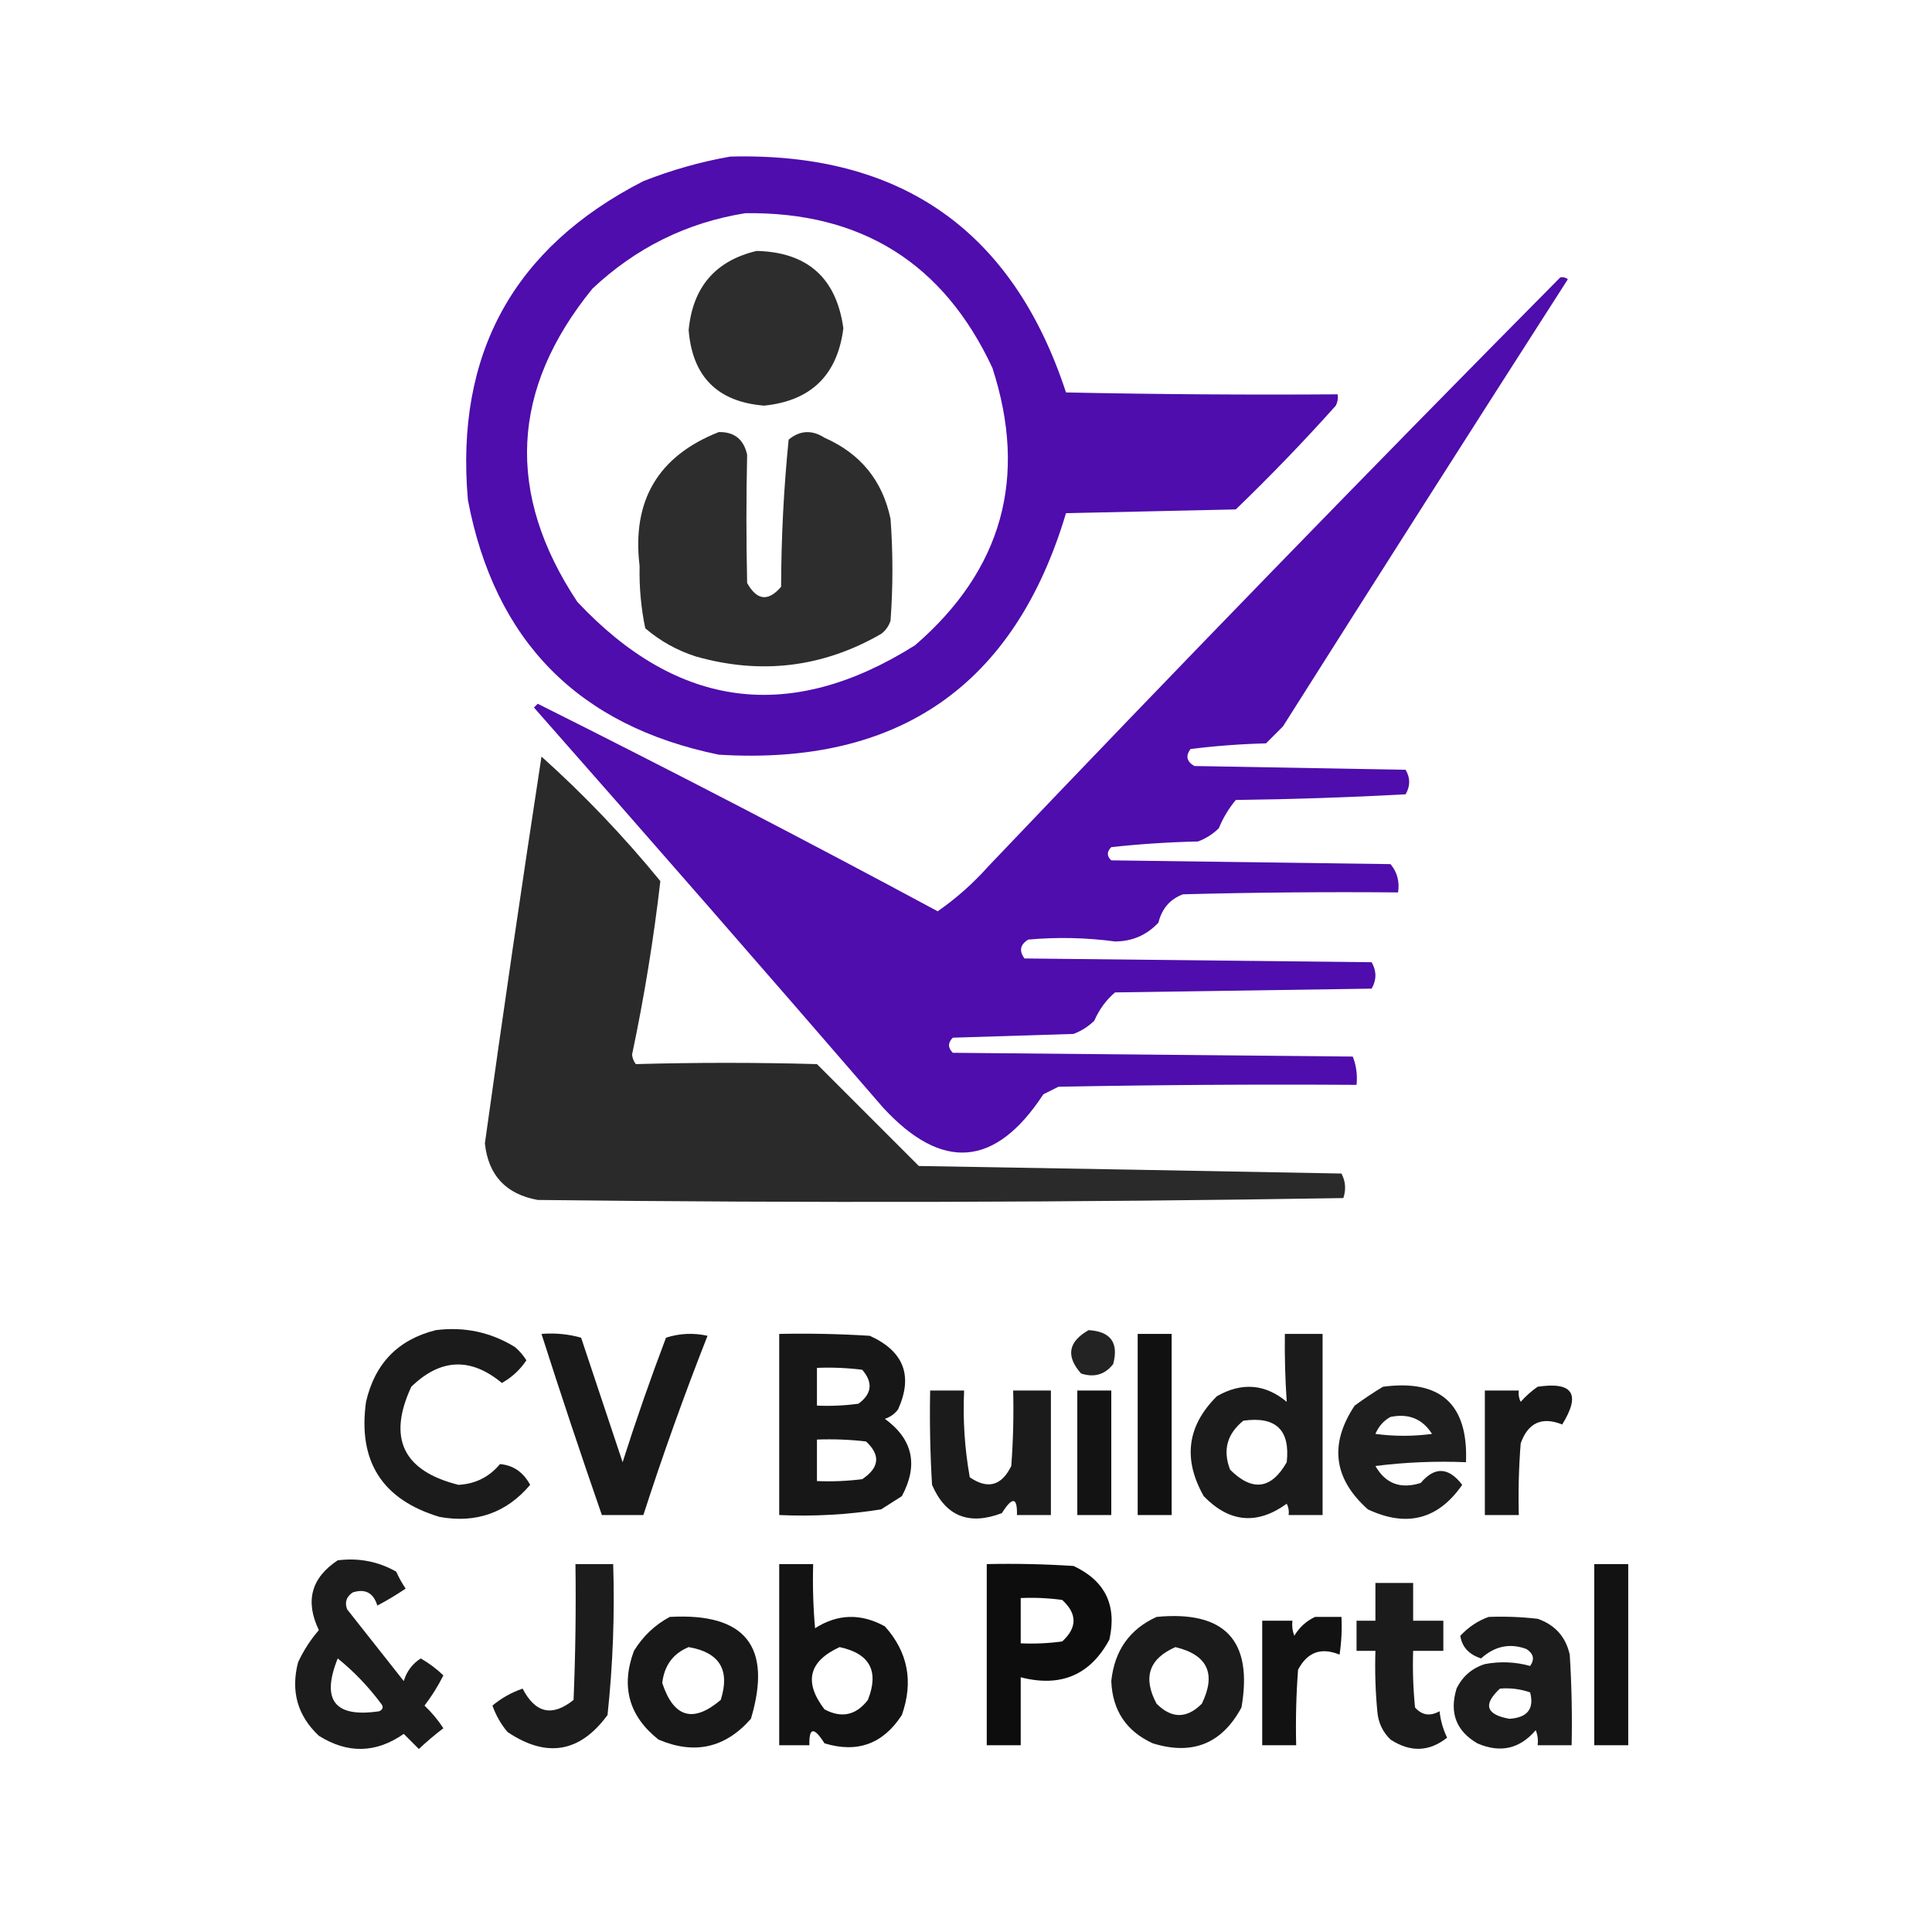
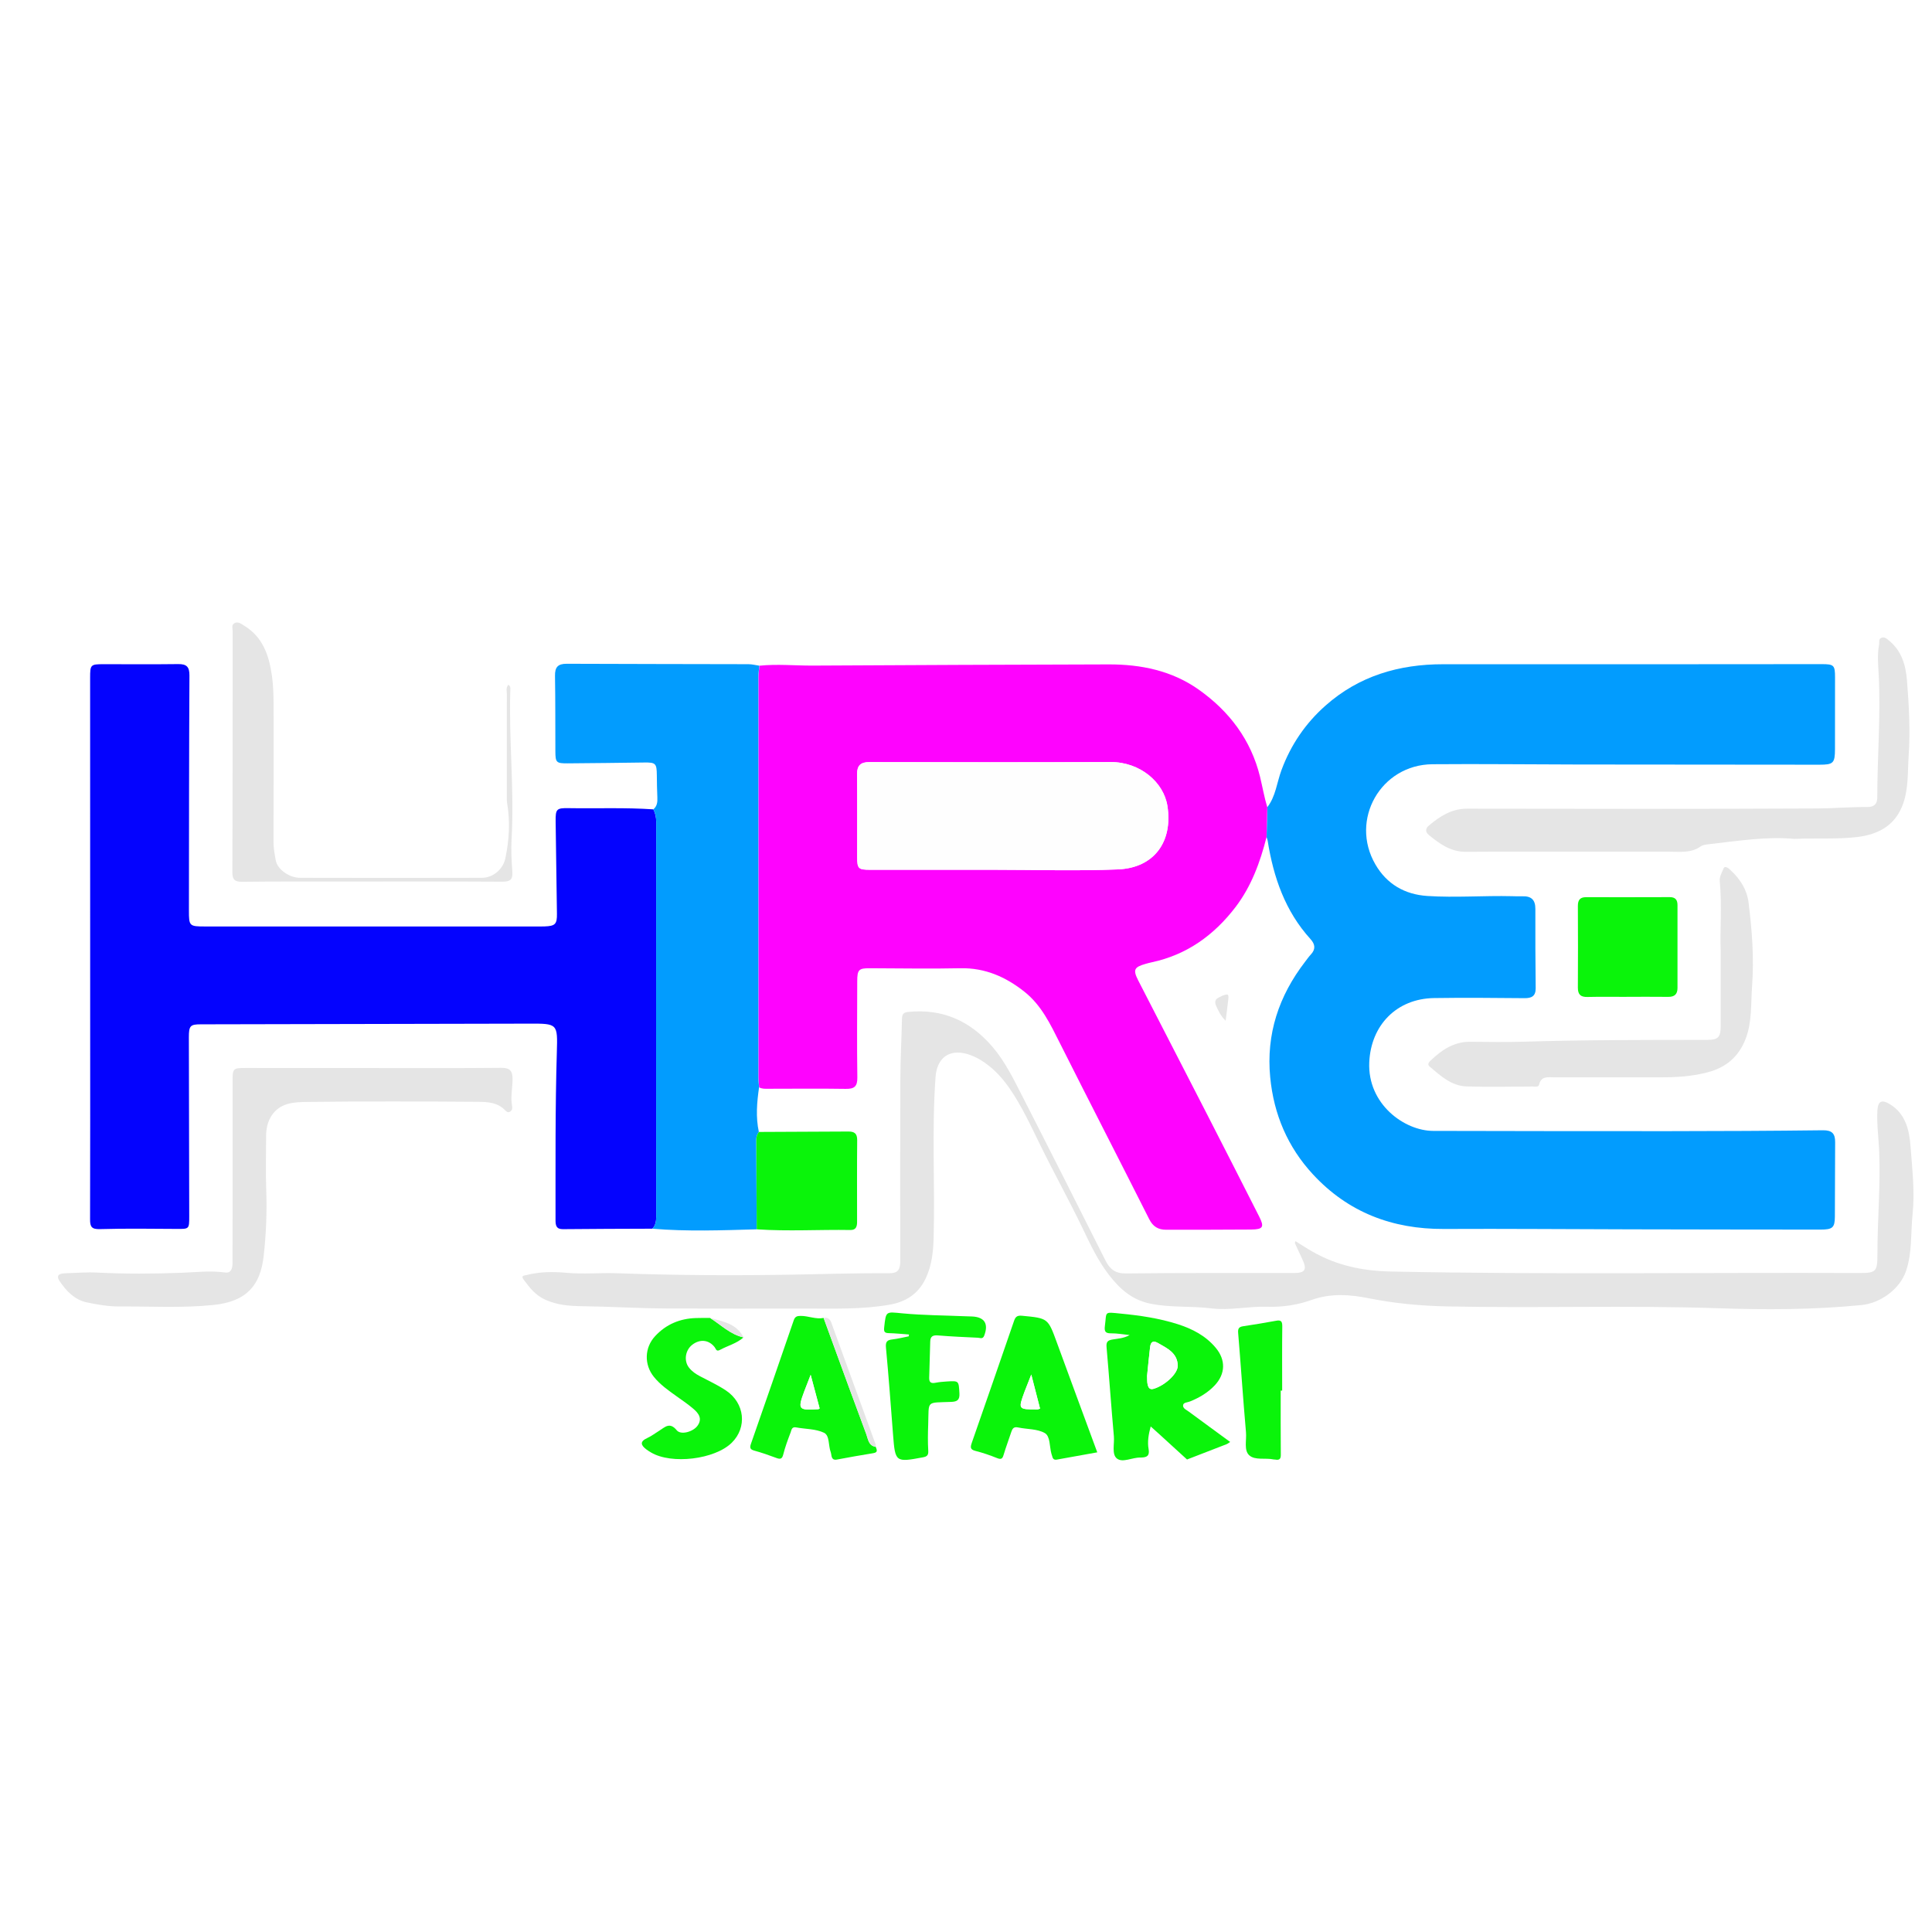
- <svg xmlns="http://www.w3.org/2000/svg" version="1.1" width="512px" height="512px" style="shape-rendering:geometricPrecision; text-rendering:geometricPrecision; image-rendering:optimizeQuality; fill-rule:evenodd; clip-rule:evenodd">
-   <g>
-     <path style="opacity:0.947" fill="#4500a8" d="M 193.5,41.5 C 238.777,40.298 268.443,61.131 282.5,104C 306.498,104.5 330.498,104.667 354.5,104.5C 354.649,105.552 354.483,106.552 354,107.5C 345.475,117.023 336.642,126.19 327.5,135C 312.5,135.333 297.5,135.667 282.5,136C 268.882,181.591 238.215,202.924 190.5,200C 153.262,192.363 131.095,169.863 124,132.5C 120.606,93.778 136.106,65.611 170.5,48C 178.071,45.028 185.738,42.861 193.5,41.5 Z M 197.5,56.5 C 228.234,56.087 250.068,69.754 263,97.5C 272.427,126.551 265.594,151.051 242.5,171C 209.519,191.765 179.686,187.931 153,159.5C 133.978,130.817 135.311,103.15 157,76.5C 168.521,65.656 182.021,58.989 197.5,56.5 Z" />
-   </g>
-   <g>
-     <path style="opacity:0.952" fill="#222322" d="M 200.5,66.5 C 213.984,66.818 221.651,73.651 223.5,87C 221.931,99.403 214.931,106.236 202.5,107.5C 190.167,106.5 183.5,99.833 182.5,87.5C 183.566,76.111 189.566,69.111 200.5,66.5 Z" />
-   </g>
-   <g>
-     <path style="opacity:0.948" fill="#4500a8" d="M 413.5,73.5 C 414.239,73.369 414.906,73.536 415.5,74C 390.208,113.415 365.042,152.915 340,192.5C 338.5,194 337,195.5 335.5,197C 328.809,197.169 322.142,197.669 315.5,198.5C 314.141,200.306 314.475,201.806 316.5,203C 335.167,203.333 353.833,203.667 372.5,204C 373.769,206.139 373.769,208.305 372.5,210.5C 357.545,211.318 342.545,211.818 327.5,212C 325.623,214.251 324.123,216.751 323,219.5C 321.421,221.041 319.587,222.208 317.5,223C 309.812,223.169 302.145,223.669 294.5,224.5C 293.289,225.72 293.289,226.887 294.5,228C 319.167,228.333 343.833,228.667 368.5,229C 370.278,231.135 370.945,233.635 370.5,236.5C 351.497,236.333 332.497,236.5 313.5,237C 310.087,238.269 307.921,240.769 307,244.5C 303.911,247.81 300.078,249.476 295.5,249.5C 287.851,248.475 280.185,248.308 272.5,249C 270.342,250.312 270.009,251.978 271.5,254C 302.167,254.333 332.833,254.667 363.5,255C 364.833,257.333 364.833,259.667 363.5,262C 340.833,262.333 318.167,262.667 295.5,263C 293.137,265.011 291.304,267.511 290,270.5C 288.421,272.041 286.587,273.208 284.5,274C 273.833,274.333 263.167,274.667 252.5,275C 251.167,276.333 251.167,277.667 252.5,279C 287.833,279.333 323.167,279.667 358.5,280C 359.435,282.381 359.768,284.881 359.5,287.5C 333.165,287.333 306.831,287.5 280.5,288C 279.167,288.667 277.833,289.333 276.5,290C 263.828,309.355 249.661,310.522 234,293.5C 203.353,258.019 172.52,222.685 141.5,187.5C 141.833,187.167 142.167,186.833 142.5,186.5C 178.116,204.308 213.45,222.641 248.5,241.5C 253.446,238.057 257.946,234.057 262,229.5C 312.031,176.97 362.531,124.97 413.5,73.5 Z" />
-   </g>
-   <g>
-     <path style="opacity:0.952" fill="#222322" d="M 190.5,114.5 C 194.601,114.43 197.101,116.43 198,120.5C 197.747,131.825 197.747,143.159 198,154.5C 200.592,159.15 203.592,159.483 207,155.5C 207.037,142.405 207.704,129.405 209,116.5C 212.006,114.034 215.173,113.867 218.5,116C 228.045,120.205 233.878,127.372 236,137.5C 236.667,146.5 236.667,155.5 236,164.5C 235.535,165.931 234.701,167.097 233.5,168C 218.092,176.869 201.759,178.869 184.5,174C 179.468,172.402 174.968,169.902 171,166.5C 169.88,161.107 169.38,155.607 169.5,150C 167.406,132.675 174.406,120.842 190.5,114.5 Z" />
-   </g>
-   <g>
-     <path style="opacity:0.966" fill="#222322" d="M 143.5,200.5 C 154.786,210.622 165.286,221.622 175,233.5C 173.222,248.899 170.722,264.232 167.5,279.5C 167.608,280.442 167.941,281.275 168.5,282C 184.488,281.556 200.488,281.556 216.5,282C 225.5,291 234.5,300 243.5,309C 280.834,309.621 318.167,310.287 355.5,311C 356.591,313.064 356.758,315.231 356,317.5C 284.904,318.665 213.737,318.831 142.5,318C 134.068,316.462 129.401,311.462 128.5,303C 133.273,268.753 138.273,234.586 143.5,200.5 Z" />
-   </g>
-   <g>
-     <path style="opacity:0.893" fill="#000000" d="M 115.5,352.5 C 123.087,351.542 130.087,353.042 136.5,357C 137.687,358.019 138.687,359.186 139.5,360.5C 137.798,363.037 135.631,365.037 133,366.5C 124.742,359.65 116.742,359.984 109,367.5C 102.658,381.151 106.825,389.817 121.5,393.5C 125.989,393.256 129.655,391.422 132.5,388C 136.003,388.293 138.669,390.126 140.5,393.5C 134.202,400.914 126.202,403.748 116.5,402C 101.301,397.443 94.801,387.277 97,371.5C 99.348,361.32 105.515,354.987 115.5,352.5 Z" />
-   </g>
-   <g>
-     <path style="opacity:0.861" fill="#000000" d="M 288.5,352.5 C 294.356,352.854 296.523,355.854 295,361.5C 292.833,364.287 289.999,365.12 286.5,364C 282.416,359.402 283.083,355.569 288.5,352.5 Z" />
-   </g>
-   <g>
-     <path style="opacity:0.902" fill="#000000" d="M 143.5,353.5 C 147.106,353.211 150.606,353.544 154,354.5C 157.67,365.511 161.337,376.511 165,387.5C 168.534,376.398 172.367,365.398 176.5,354.5C 180.122,353.341 183.789,353.175 187.5,354C 181.335,369.662 175.668,385.495 170.5,401.5C 166.833,401.5 163.167,401.5 159.5,401.5C 153.969,385.574 148.636,369.574 143.5,353.5 Z" />
-   </g>
-   <g>
-     <path style="opacity:0.908" fill="#000000" d="M 206.5,353.5 C 214.507,353.334 222.507,353.5 230.5,354C 239.527,358.09 242.027,364.59 238,373.5C 237.097,374.701 235.931,375.535 234.5,376C 241.926,381.42 243.426,388.254 239,396.5C 237.167,397.667 235.333,398.833 233.5,400C 224.582,401.414 215.582,401.914 206.5,401.5C 206.5,385.5 206.5,369.5 206.5,353.5 Z M 216.5,362.5 C 220.514,362.334 224.514,362.501 228.5,363C 231.405,366.374 231.072,369.374 227.5,372C 223.848,372.499 220.182,372.665 216.5,372.5C 216.5,369.167 216.5,365.833 216.5,362.5 Z M 216.5,381.5 C 220.846,381.334 225.179,381.501 229.5,382C 233.404,385.598 233.07,388.931 228.5,392C 224.514,392.499 220.514,392.666 216.5,392.5C 216.5,388.833 216.5,385.167 216.5,381.5 Z" />
-   </g>
-   <g>
-     <path style="opacity:0.93" fill="#000000" d="M 301.5,353.5 C 304.5,353.5 307.5,353.5 310.5,353.5C 310.5,369.5 310.5,385.5 310.5,401.5C 307.5,401.5 304.5,401.5 301.5,401.5C 301.5,385.5 301.5,369.5 301.5,353.5 Z" />
-   </g>
-   <g>
-     <path style="opacity:0.891" fill="#000000" d="M 340.5,353.5 C 343.833,353.5 347.167,353.5 350.5,353.5C 350.5,369.5 350.5,385.5 350.5,401.5C 347.5,401.5 344.5,401.5 341.5,401.5C 341.649,400.448 341.483,399.448 341,398.5C 333.144,404.186 325.81,403.519 319,396.5C 313.43,386.674 314.597,377.84 322.5,370C 329.114,366.246 335.28,366.746 341,371.5C 340.591,365.586 340.425,359.586 340.5,353.5 Z M 329.5,376.5 C 338.112,375.28 341.945,378.946 341,387.5C 336.909,394.681 331.909,395.348 326,389.5C 323.991,384.355 325.157,380.021 329.5,376.5 Z" />
-   </g>
-   <g>
-     <path style="opacity:0.882" fill="#000000" d="M 366.5,367.5 C 381.788,365.471 389.122,372.138 388.5,387.5C 380.472,387.169 372.472,387.502 364.5,388.5C 367.167,393.19 371.167,394.69 376.5,393C 380.22,388.603 383.886,388.77 387.5,393.5C 381.132,402.671 372.799,404.838 362.5,400C 353.387,391.872 352.22,382.705 359,372.5C 361.479,370.686 363.979,369.019 366.5,367.5 Z M 368.5,375.5 C 373.315,374.52 376.982,376.02 379.5,380C 374.5,380.667 369.5,380.667 364.5,380C 365.357,377.981 366.691,376.481 368.5,375.5 Z" />
-   </g>
-   <g>
-     <path style="opacity:0.905" fill="#000000" d="M 407.5,367.5 C 416.825,366.111 418.992,369.444 414,377.5C 408.618,375.357 404.952,377.024 403,382.5C 402.5,388.825 402.334,395.158 402.5,401.5C 399.5,401.5 396.5,401.5 393.5,401.5C 393.5,390.5 393.5,379.5 393.5,368.5C 396.5,368.5 399.5,368.5 402.5,368.5C 402.351,369.552 402.517,370.552 403,371.5C 404.397,369.93 405.897,368.596 407.5,367.5 Z" />
-   </g>
-   <g>
-     <path style="opacity:0.892" fill="#000000" d="M 246.5,368.5 C 249.5,368.5 252.5,368.5 255.5,368.5C 255.144,376.238 255.644,383.905 257,391.5C 261.767,394.758 265.434,393.758 268,388.5C 268.5,381.842 268.666,375.175 268.5,368.5C 271.833,368.5 275.167,368.5 278.5,368.5C 278.5,379.5 278.5,390.5 278.5,401.5C 275.5,401.5 272.5,401.5 269.5,401.5C 269.633,396.728 268.3,396.562 265.5,401C 256.761,404.319 250.594,401.819 247,393.5C 246.5,385.173 246.334,376.84 246.5,368.5 Z" />
-   </g>
-   <g>
-     <path style="opacity:0.923" fill="#000000" d="M 285.5,368.5 C 288.5,368.5 291.5,368.5 294.5,368.5C 294.5,379.5 294.5,390.5 294.5,401.5C 291.5,401.5 288.5,401.5 285.5,401.5C 285.5,390.5 285.5,379.5 285.5,368.5 Z" />
-   </g>
-   <g>
-     <path style="opacity:0.89" fill="#000000" d="M 89.5,413.5 C 95.061,412.802 100.227,413.802 105,416.5C 105.707,418.081 106.54,419.581 107.5,421C 105.083,422.626 102.583,424.126 100,425.5C 98.971,422.125 96.804,420.958 93.5,422C 91.789,423.133 91.289,424.633 92,426.5C 97,432.833 102,439.167 107,445.5C 107.782,442.924 109.282,440.924 111.5,439.5C 113.71,440.766 115.71,442.266 117.5,444C 116.09,446.818 114.423,449.485 112.5,452C 114.405,453.815 116.072,455.815 117.5,458C 115.241,459.715 113.074,461.548 111,463.5C 109.667,462.167 108.333,460.833 107,459.5C 99.636,464.632 92.136,464.799 84.5,460C 78.833,454.681 76.999,448.181 79,440.5C 80.455,437.387 82.288,434.554 84.5,432C 80.806,424.311 82.473,418.145 89.5,413.5 Z M 89.5,439.5 C 93.782,442.951 97.615,446.951 101,451.5C 101.688,452.332 101.521,452.998 100.5,453.5C 88.713,455.266 85.046,450.6 89.5,439.5 Z" />
-   </g>
-   <g>
-     <path style="opacity:0.89" fill="#000000" d="M 152.5,414.5 C 155.833,414.5 159.167,414.5 162.5,414.5C 162.925,427.894 162.425,441.227 161,454.5C 153.695,464.468 144.862,465.968 134.5,459C 132.751,456.914 131.417,454.581 130.5,452C 132.832,450.043 135.499,448.543 138.5,447.5C 141.868,454.031 146.368,455.031 152,450.5C 152.5,438.505 152.667,426.505 152.5,414.5 Z" />
-   </g>
-   <g>
-     <path style="opacity:0.923" fill="#000000" d="M 206.5,414.5 C 209.5,414.5 212.5,414.5 215.5,414.5C 215.334,420.176 215.501,425.843 216,431.5C 221.982,427.672 228.149,427.505 234.5,431C 240.622,437.826 242.122,445.66 239,454.5C 234.045,462.152 227.212,464.652 218.5,462C 215.7,457.562 214.367,457.728 214.5,462.5C 211.833,462.5 209.167,462.5 206.5,462.5C 206.5,446.5 206.5,430.5 206.5,414.5 Z M 222.5,436.5 C 230.52,438.206 233.02,442.872 230,450.5C 226.861,454.577 223.028,455.41 218.5,453C 212.966,445.776 214.3,440.276 222.5,436.5 Z" />
-   </g>
-   <g>
-     <path style="opacity:0.947" fill="#000000" d="M 261.5,414.5 C 269.174,414.334 276.841,414.5 284.5,415C 292.871,418.909 296.037,425.409 294,434.5C 288.952,443.896 281.118,447.23 270.5,444.5C 270.5,450.5 270.5,456.5 270.5,462.5C 267.5,462.5 264.5,462.5 261.5,462.5C 261.5,446.5 261.5,430.5 261.5,414.5 Z M 270.5,423.5 C 274.182,423.335 277.848,423.501 281.5,424C 285.5,427.667 285.5,431.333 281.5,435C 277.848,435.499 274.182,435.665 270.5,435.5C 270.5,431.5 270.5,427.5 270.5,423.5 Z" />
-   </g>
-   <g>
-     <path style="opacity:0.929" fill="#000000" d="M 422.5,414.5 C 425.5,414.5 428.5,414.5 431.5,414.5C 431.5,430.5 431.5,446.5 431.5,462.5C 428.5,462.5 425.5,462.5 422.5,462.5C 422.5,446.5 422.5,430.5 422.5,414.5 Z" />
-   </g>
-   <g>
-     <path style="opacity:0.894" fill="#000000" d="M 364.5,419.5 C 367.833,419.5 371.167,419.5 374.5,419.5C 374.5,422.833 374.5,426.167 374.5,429.5C 377.167,429.5 379.833,429.5 382.5,429.5C 382.5,432.167 382.5,434.833 382.5,437.5C 379.833,437.5 377.167,437.5 374.5,437.5C 374.334,442.511 374.501,447.511 375,452.5C 376.808,454.558 378.975,454.892 381.5,453.5C 381.756,455.937 382.423,458.271 383.5,460.5C 378.754,464.265 373.754,464.432 368.5,461C 366.396,458.958 365.229,456.458 365,453.5C 364.501,448.177 364.334,442.844 364.5,437.5C 362.833,437.5 361.167,437.5 359.5,437.5C 359.5,434.833 359.5,432.167 359.5,429.5C 361.167,429.5 362.833,429.5 364.5,429.5C 364.5,426.167 364.5,422.833 364.5,419.5 Z" />
-   </g>
-   <g>
-     <path style="opacity:0.904" fill="#000000" d="M 177.5,428.5 C 197.55,427.375 204.716,436.375 199,455.5C 192.201,463.241 184.035,465.074 174.5,461C 166.656,454.779 164.489,446.946 168,437.5C 170.406,433.592 173.572,430.592 177.5,428.5 Z M 182.5,436.5 C 190.701,437.901 193.534,442.568 191,450.5C 183.691,456.701 178.525,455.201 175.5,446C 176.048,441.362 178.382,438.195 182.5,436.5 Z" />
-   </g>
-   <g>
-     <path style="opacity:0.893" fill="#000000" d="M 306.5,428.5 C 324.596,426.759 332.096,434.759 329,452.5C 323.838,462.09 316.004,465.256 305.5,462C 298.475,458.793 294.808,453.293 294.5,445.5C 295.351,437.42 299.351,431.753 306.5,428.5 Z M 311.5,436.5 C 320.029,438.56 322.362,443.56 318.5,451.5C 314.5,455.5 310.5,455.5 306.5,451.5C 302.807,444.579 304.474,439.579 311.5,436.5 Z" />
-   </g>
-   <g>
-     <path style="opacity:0.929" fill="#000000" d="M 348.5,428.5 C 350.833,428.5 353.167,428.5 355.5,428.5C 355.665,431.85 355.498,435.183 355,438.5C 350.123,436.481 346.457,437.814 344,442.5C 343.5,449.158 343.334,455.825 343.5,462.5C 340.5,462.5 337.5,462.5 334.5,462.5C 334.5,451.5 334.5,440.5 334.5,429.5C 337.167,429.5 339.833,429.5 342.5,429.5C 342.343,430.873 342.51,432.207 343,433.5C 344.352,431.251 346.185,429.584 348.5,428.5 Z" />
-   </g>
-   <g>
-     <path style="opacity:0.888" fill="#000000" d="M 394.5,428.5 C 398.846,428.334 403.179,428.501 407.5,429C 412.099,430.598 414.932,433.765 416,438.5C 416.5,446.493 416.666,454.493 416.5,462.5C 413.5,462.5 410.5,462.5 407.5,462.5C 407.657,461.127 407.49,459.793 407,458.5C 402.741,463.486 397.574,464.653 391.5,462C 385.891,458.723 384.058,453.89 386,447.5C 387.563,444.272 390.063,442.105 393.5,441C 397.558,440.233 401.558,440.4 405.5,441.5C 406.754,439.741 406.421,438.241 404.5,437C 400.124,435.389 396.124,436.223 392.5,439.5C 389.265,438.448 387.431,436.448 387,433.5C 389.17,431.177 391.67,429.51 394.5,428.5 Z M 397.5,447.5 C 400.249,447.274 402.916,447.607 405.5,448.5C 406.624,452.863 404.79,455.197 400,455.5C 393.795,454.387 392.961,451.72 397.5,447.5 Z" />
-   </g>
+ <svg xmlns="http://www.w3.org/2000/svg" version="1.1" id="Layer_1" x="0px" y="0px" viewBox="0 0 370 370" style="enable-background:new 0 0 370 370;" xml:space="preserve">
+   <style type="text/css">
+ 	.st0{fill:#029CFE;}
+ 	.st1{fill:#FE03FE;}
+ 	.st2{fill:#0403FE;}
+ 	.st3{fill:#E5E5E5;}
+ 	.st4{fill:#0AF40A;}
+ 	.st5{fill:#FEFEFE;}
+ </style>
+   <path class="st0" d="M242.7,154.6c1.62-2.09,1.83-4.73,2.71-7.1c1.8-4.87,4.63-9,8.45-12.38c6.39-5.66,14.05-7.92,22.53-7.91  c24.16,0.03,48.33-0.01,72.49-0.02c2.34,0,2.55,0.2,2.55,2.53c0,4.58,0,9.17-0.01,13.75c-0.01,2.68-0.31,2.98-2.98,2.98  c-15.48-0.01-30.95-0.02-46.43-0.04c-9.22-0.01-18.45-0.13-27.67-0.05c-9.91,0.08-15.91,10.64-10.93,19.2  c2.18,3.75,5.59,5.74,9.94,6.03c5.41,0.35,10.83-0.09,16.24,0.04c0.65,0.02,1.31,0.04,1.96,0.02c1.69-0.06,2.5,0.66,2.49,2.42  c-0.02,5.06,0.01,10.12,0.06,15.18c0.01,1.51-0.75,1.92-2.13,1.91c-5.77-0.05-11.55-0.11-17.32-0.02  c-7.22,0.11-12.1,5.23-12.42,12.28c-0.36,8.05,6.75,13.15,12.24,13.16c15,0.03,30,0.06,45,0.05c9.88-0.01,19.76-0.05,29.64-0.17  c1.73-0.02,2.35,0.63,2.34,2.27c-0.04,4.76-0.01,9.52-0.05,14.28c-0.02,2.1-0.43,2.47-2.76,2.47c-12.08,0-24.16-0.03-36.24-0.05  c-11.96-0.02-23.92-0.13-35.88-0.07c-9.86,0.05-18.34-3.18-25.06-10.44c-4.84-5.22-7.52-11.5-8.2-18.6  c-0.8-8.28,1.65-15.59,6.67-22.12c0.36-0.47,0.7-0.96,1.11-1.4c0.95-1.02,0.84-1.95-0.07-2.96c-4.86-5.35-7.09-11.85-8.2-18.84  c-0.04-0.23-0.13-0.45-0.2-0.67C242.6,158.43,242.65,156.52,242.7,154.6z" />
+   <path class="st1" d="M242.7,154.6c-0.05,1.91-0.1,3.83-0.15,5.74c-1.22,4.8-2.91,9.42-5.95,13.4c-4.11,5.36-9.31,9.12-16.03,10.55  c-0.41,0.09-0.81,0.19-1.21,0.31c-2.17,0.62-2.41,1.14-1.38,3.16c4.31,8.4,8.65,16.8,12.96,25.2c3.42,6.66,6.81,13.33,10.2,20.01  c1.03,2.03,0.77,2.48-1.57,2.5c-5.41,0.05-10.83,0.03-16.24,0.04c-1.51,0-2.53-0.6-3.24-2.02c-5.67-11.25-11.44-22.45-17.1-33.7  c-1.82-3.62-3.54-7.28-6.81-9.87c-3.59-2.85-7.55-4.59-12.28-4.49c-5.77,0.13-11.54,0.01-17.31,0c-2.13-0.01-2.42,0.27-2.42,2.51  c-0.01,6.13-0.07,12.26,0.02,18.38c0.03,1.76-0.58,2.24-2.25,2.21c-4.94-0.08-9.87-0.02-14.81-0.02c-0.59,0-1.2,0.05-1.74-0.27  c-0.05-0.65-0.14-1.3-0.14-1.95c-0.01-25.56-0.01-51.12,0-76.68c0-0.71,0.13-1.41,0.2-2.12c3.38-0.35,6.77-0.01,10.15-0.02  c18.91-0.1,37.83-0.19,56.74-0.23c6.18-0.01,12.09,1.19,17.23,4.83c5.87,4.15,10.01,9.64,11.74,16.68  C241.78,150.69,242.12,152.68,242.7,154.6z M190.37,166.57c7.91,0,15.82,0.25,23.72-0.07c6.97-0.28,10.56-5.34,9.48-12.17  c-0.71-4.49-5.18-8.41-10.9-8.39c-15.4,0.06-30.79,0.03-46.19,0.01c-1.66,0-2.36,0.66-2.34,2.34c0.05,5.29,0.01,10.58,0.02,15.87  c0.01,2.21,0.23,2.41,2.49,2.41C174.55,166.58,182.46,166.57,190.37,166.57z" />
+   <path class="st2" d="M124.93,235.31c-5.71,0.02-11.41,0.03-17.12,0.09c-1.28,0.01-1.42-0.71-1.42-1.73  c0.01-10.71-0.07-21.42,0.25-32.13c0.16-5.51,0.19-5.52-5.36-5.5c-20.94,0.04-41.89,0.08-62.83,0.13c-2.01,0-2.28,0.28-2.28,2.47  c0.02,11.42,0.05,22.85,0.07,34.27c0,2.5,0,2.46-2.46,2.44c-4.88-0.03-9.76-0.1-14.63,0.04c-1.6,0.05-1.91-0.45-1.9-1.87  c0.04-12.79,0.02-25.59,0.02-38.38c0-21.78,0-43.55-0.01-65.33c0-2.52,0.08-2.61,2.59-2.61c4.76,0,9.52,0.04,14.28-0.02  c1.62-0.02,2.16,0.54,2.15,2.19c-0.08,15-0.08,29.99-0.1,44.99c0,3,0.07,3.07,3.13,3.07c21.12,0,42.25,0,63.37,0  c0.54,0,1.07,0.01,1.61-0.01c2.03-0.07,2.4-0.43,2.37-2.44c-0.07-5.89-0.18-11.78-0.25-17.66c-0.03-2.39,0.17-2.59,2.5-2.55  c5.41,0.09,10.82-0.14,16.22,0.23c0.38,0.75,0.54,1.53,0.54,2.39c-0.02,25.21-0.02,50.42,0,75.63  C125.67,233.89,125.55,234.67,124.93,235.31z" />
+   <path class="st0" d="M124.93,235.31c0.62-0.65,0.74-1.42,0.74-2.3c-0.02-25.21-0.02-50.42,0-75.63c0-0.86-0.16-1.64-0.54-2.39  c0.72-0.6,0.8-1.39,0.76-2.26c-0.06-1.42-0.09-2.85-0.1-4.28c-0.02-2.26-0.23-2.45-2.43-2.42c-4.87,0.07-9.75,0.12-14.62,0.16  c-2.21,0.02-2.37-0.16-2.38-2.3c-0.02-4.82,0.01-9.63-0.07-14.45c-0.03-1.68,0.55-2.33,2.26-2.32c11.59,0.06,23.19,0.04,34.78,0.08  c0.7,0,1.4,0.19,2.1,0.29c-0.07,0.71-0.2,1.41-0.2,2.12c-0.01,25.56-0.01,51.12,0,76.68c0,0.65,0.09,1.3,0.14,1.95  c-0.41,2.84-0.66,5.69-0.04,8.54c-0.32,0.44-0.5,0.9-0.5,1.47c0.04,5.73,0.06,11.45,0.08,17.18  C138.26,235.62,131.59,235.87,124.93,235.31z" />
+   <path class="st3" d="M248.09,237.69c1.17,0.73,2.2,1.41,3.28,2.02c4.63,2.65,9.6,3.69,14.96,3.8c29.86,0.61,59.73,0.17,89.6,0.29  c3.39,0.01,3.62-0.23,3.62-3.65c0-6.59,0.61-13.18,0.33-19.78c-0.11-2.55-0.47-5.08-0.34-7.64c0.09-1.81,0.78-2.23,2.35-1.29  c3.07,1.84,3.77,5.02,4,8.12c0.32,4.31,0.84,8.66,0.39,12.98c-0.38,3.63-0.04,7.31-1.26,10.89c-1.18,3.48-4.94,6.15-8.5,6.5  c-9.19,0.91-18.4,0.92-27.59,0.61c-17.31-0.58-34.61,0.02-51.91-0.35c-4.94-0.11-9.89-0.56-14.79-1.54  c-3.63-0.73-7.3-1.03-11.03,0.3c-2.69,0.96-5.61,1.41-8.55,1.31c-3.56-0.12-7.12,0.75-10.66,0.31c-3.88-0.49-7.79-0.11-11.67-0.9  c-3.53-0.72-5.86-2.82-7.94-5.51c-2.08-2.69-3.54-5.77-4.98-8.78c-2.56-5.35-5.44-10.52-8.05-15.83c-1.89-3.83-3.65-7.74-6.12-11.27  c-1.52-2.17-3.31-4.02-5.58-5.37c-0.76-0.45-1.6-0.81-2.44-1.06c-3.47-0.99-5.78,0.79-6.04,4.4c-0.75,10.28-0.09,20.57-0.37,30.84  c-0.07,2.65-0.35,5.28-1.53,7.77c-1.41,2.96-3.81,4.46-6.88,5c-5.35,0.94-10.76,0.74-16.15,0.74c-8.81,0-17.62,0.03-26.43-0.01  c-5.46-0.02-10.92-0.37-16.38-0.44c-2.28-0.03-4.65-0.2-6.91-1.2c-1.95-0.86-3.07-2.31-4.22-3.87c-0.6-0.82,0.03-0.77,0.6-0.91  c2.47-0.62,4.92-0.65,7.48-0.42c3.25,0.3,6.54-0.02,9.81,0.09c11.35,0.41,22.71,0.46,34.06,0.26c6.06-0.11,12.11-0.3,18.17-0.27  c1.78,0.01,1.99-1.02,1.99-2.44c-0.02-11.67-0.03-23.33,0.02-35c0.02-3.77,0.23-7.54,0.31-11.31c0.02-0.89,0.32-1.2,1.24-1.29  c6.54-0.64,11.8,1.71,16.04,6.63c2.44,2.83,4.05,6.16,5.73,9.44c5.36,10.48,10.66,21,15.95,31.52c0.84,1.67,1.87,2.53,3.96,2.5  c10.68-0.13,21.37-0.07,32.05-0.08c2.25,0,2.65-0.62,1.7-2.65c-0.48-1.02-0.95-2.03-1.42-3.05  C247.97,238.06,248.01,238,248.09,237.69z" />
+   <path class="st3" d="M343.63,160.66c-5.16-0.51-10.85,0.39-16.55,1.04c-0.47,0.05-1,0.12-1.36,0.38c-1.84,1.34-3.95,1.02-6,1.03  c-5.65,0.01-11.3,0-16.95,0c-7.35,0-14.69-0.03-22.04,0.02c-2.9,0.02-5.03-1.52-7.11-3.24c-0.71-0.59-0.63-1.24,0.04-1.8  c2.12-1.77,4.33-3.22,7.3-3.22c22.37,0.04,44.73,0.07,67.1-0.04c3.19-0.02,6.39-0.3,9.59-0.28c1.25,0.01,1.87-0.57,1.87-1.83  c0.01-7.78,0.66-15.56,0.28-23.33c-0.1-2.01-0.31-3.99,0.07-5.98c0.08-0.44-0.16-1.01,0.42-1.25c0.59-0.25,0.99,0.12,1.42,0.47  c2.47,1.98,3.26,4.75,3.5,7.7c0.38,4.79,0.65,9.61,0.32,14.4c-0.21,3.04,0,6.15-1.04,9.13c-1.35,3.87-4.29,5.91-8.88,6.45  C351.83,160.75,348.04,160.47,343.63,160.66z" />
+   <path class="st3" d="M71.47,204.54c8.15,0,16.3,0.04,24.45-0.04c1.74-0.02,2.26,0.55,2.24,2.25c-0.02,1.7-0.42,3.4-0.08,5.11  c0.08,0.42-0.03,0.86-0.47,1.07c-0.4,0.2-0.67-0.1-0.92-0.35c-1.42-1.46-3.33-1.56-5.12-1.57c-10.89-0.08-21.78-0.11-32.66,0.02  c-2.52,0.03-5.3,0.1-6.95,2.71c-0.75,1.19-1,2.52-1,3.9c0,3.45-0.1,6.91,0.03,10.35c0.15,4.22-0.03,8.47-0.5,12.61  c-0.64,5.56-3.25,8.65-9.57,9.31c-6.05,0.63-12.11,0.26-18.16,0.29c-2.05,0.01-4.12-0.36-6.14-0.78c-2.33-0.49-3.91-2.16-5.19-4.05  c-0.91-1.34,0.29-1.51,1.17-1.53c1.99-0.05,3.96-0.23,5.98-0.13c5.4,0.28,10.83,0.24,16.24,0.04c2.78-0.11,5.52-0.44,8.31-0.05  c1.17,0.16,1.4-0.84,1.4-1.82c0-2.86,0.01-5.71,0.01-8.57c0-8.75,0-17.49,0-26.24c0-2.45,0.08-2.54,2.48-2.54  C55.17,204.53,63.32,204.54,71.47,204.54z" />
+   <path class="st3" d="M329.53,182.08c-0.17-3.65,0.28-8.52-0.18-13.39c-0.07-0.8,0.42-1.59,0.7-2.31c0.29-0.75,1.05-0.04,1.42,0.31  c1.78,1.66,3.08,3.67,3.39,6.1c0.68,5.36,1.08,10.76,0.68,16.14c-0.25,3.33,0.02,6.77-1.22,9.99c-1.3,3.38-3.66,5.47-7.22,6.42  c-3.02,0.81-6.06,0.99-9.14,0.98c-6.78-0.01-13.57-0.01-20.35,0c-1.15,0-2.44-0.29-2.85,1.38c-0.14,0.57-0.81,0.38-1.26,0.38  c-4.22,0.02-8.45,0.12-12.67-0.02c-2.89-0.1-4.96-2.05-7.04-3.8c-0.52-0.44-0.12-0.86,0.24-1.2c2.11-2.01,4.43-3.57,7.52-3.55  c3.39,0.02,6.79,0.09,10.17-0.01c11.74-0.36,23.48-0.34,35.22-0.35c2.11,0,2.59-0.5,2.59-2.66  C329.53,192.1,329.53,187.7,329.53,182.08z" />
+   <path class="st4" d="M216.34,255.68c-1.36-0.14-2.42-0.34-3.48-0.33c-1.07,0.01-1.42-0.24-1.26-1.42c0.37-2.81-0.25-2.68,3.04-2.36  c3.7,0.36,7.34,0.89,10.89,2.02c2.82,0.9,5.36,2.21,7.3,4.53c1.93,2.32,1.88,4.98-0.2,7.2c-1.33,1.41-2.96,2.36-4.74,3.08  c-0.47,0.19-1.23,0.17-1.31,0.68c-0.11,0.64,0.64,0.93,1.1,1.27c2.62,1.94,5.26,3.86,7.91,5.8c-0.22,0.14-0.44,0.33-0.69,0.43  c-2.52,0.99-5.04,1.96-7.57,2.93c-1.8-1.64-3.6-3.28-5.39-4.92c-0.47-0.43-0.94-0.85-1.57-1.41c-0.42,1.55-0.65,2.96-0.4,4.34  c0.23,1.28-0.33,1.59-1.39,1.61c-0.06,0-0.12,0.02-0.18,0.01c-1.54-0.05-3.38,1.05-4.49,0.19c-1.04-0.81-0.46-2.8-0.59-4.26  c-0.51-5.68-0.9-11.37-1.4-17.05c-0.09-0.99,0.17-1.33,1.13-1.49C214.08,256.35,215.17,256.33,216.34,255.68z M219.68,263.49  c0.03,0.57-0.02,1.18,0.12,1.75c0.13,0.49,0.37,0.96,1.14,0.73c2.15-0.64,4.67-2.92,4.61-4.48c-0.09-2.4-2.03-3.28-3.8-4.29  c-1.04-0.59-1.39-0.07-1.5,0.8C220.03,259.82,219.88,261.64,219.68,263.49z" />
+   <path class="st3" d="M97.36,131.13c0.48,0.35,0.38,0.73,0.37,1.07c-0.3,9.5,0.79,19,0.24,28.51c-0.12,2.07,0,4.16,0.15,6.23  c0.1,1.48-0.38,1.92-1.88,1.91c-10.47-0.06-20.95-0.04-31.42-0.03c-6.13,0-12.26-0.02-18.39,0.05c-1.45,0.02-1.94-0.36-1.93-1.88  c0.06-15.35,0.04-30.71,0.06-46.06c0-0.55-0.3-1.28,0.38-1.61c0.68-0.34,1.24,0.16,1.8,0.49c3.59,2.18,4.77,5.66,5.33,9.56  c0.3,2.07,0.32,4.13,0.33,6.21c0,8.51,0.02,17.02-0.02,25.53c-0.01,1.27,0.21,2.48,0.44,3.7c0.31,1.67,2.57,3.3,4.64,3.3  c11.6,0.03,23.21,0.03,34.81,0c2.14,0,4.06-1.6,4.51-3.73c0.74-3.5,0.94-7.03,0.34-10.58c-0.08-0.46-0.06-0.95-0.06-1.42  c0-6.49-0.01-12.97,0.01-19.46C97.06,132.35,96.85,131.73,97.36,131.13z" />
+   <path class="st4" d="M210.14,278.14c-2.52,0.45-5.13,0.92-7.74,1.39c-0.52,0.1-0.77-0.13-0.88-0.61c-0.04-0.17-0.11-0.34-0.16-0.51  c-0.38-1.36-0.21-3.34-1.25-3.95c-1.44-0.84-3.43-0.72-5.16-1.09c-0.8-0.17-1.06,0.22-1.27,0.85c-0.48,1.46-1.03,2.9-1.47,4.38  c-0.21,0.71-0.42,0.97-1.21,0.66c-1.37-0.55-2.78-1.04-4.21-1.4c-1.05-0.26-0.95-0.76-0.68-1.55c2.71-7.77,5.41-15.55,8.09-23.34  c0.26-0.76,0.57-1.08,1.51-0.99c5,0.48,4.98,0.44,6.69,5.13C204.94,264.06,207.51,271,210.14,278.14z M197.5,263.24  c-0.54,1.39-0.92,2.31-1.27,3.24c-1.26,3.44-1.26,3.44,2.41,3.44c0.16,0,0.32-0.09,0.54-0.15  C198.66,267.73,198.14,265.72,197.5,263.24z" />
+   <path class="st4" d="M311.5,190.91c-2.5,0-4.99-0.04-7.49,0.02c-1.28,0.03-1.83-0.45-1.83-1.76c0.03-5.23,0.03-10.46,0-15.69  c0-1.1,0.41-1.66,1.55-1.66c5.35,0.01,10.7,0.01,16.04-0.01c1.08,0,1.49,0.52,1.49,1.53c0,5.29-0.01,10.58,0,15.87  c0,1.19-0.57,1.71-1.76,1.7c-2.67-0.03-5.35-0.01-8.02-0.01C311.5,190.9,311.5,190.9,311.5,190.91z" />
+   <path class="st4" d="M144.92,235.43c-0.02-5.73-0.04-11.45-0.08-17.18c0-0.57,0.17-1.03,0.5-1.47c5.7-0.02,11.4-0.04,17.1-0.08  c1.16-0.01,1.73,0.35,1.72,1.64c-0.05,5.22-0.02,10.45-0.02,15.67c0,0.87-0.2,1.56-1.25,1.55  C156.9,235.46,150.91,235.84,144.92,235.43z" />
+   <path class="st4" d="M167.71,277.08c0.19,0.54,0.51,1.06-0.47,1.22c-2.34,0.37-4.67,0.8-7,1.23c-0.61,0.11-0.89-0.16-1-0.71  c-0.05-0.23-0.06-0.48-0.14-0.7c-0.49-1.26-0.18-3.19-1.29-3.73c-1.58-0.76-3.56-0.69-5.37-1.03c-0.83-0.15-0.86,0.53-1.02,0.95  c-0.53,1.38-1.05,2.78-1.41,4.21c-0.22,0.91-0.57,0.98-1.34,0.69c-1.39-0.52-2.79-1.01-4.22-1.4c-0.79-0.22-0.89-0.55-0.65-1.26  c2.75-7.89,5.5-15.79,8.21-23.7c0.25-0.72,0.64-0.84,1.32-0.84c1.49-0.01,2.9,0.69,4.4,0.39c0.44,1.21,0.88,2.43,1.33,3.64  c2.27,6.22,4.53,12.44,6.85,18.64C166.26,275.62,166.33,276.88,167.71,277.08z M156.97,269.73c-0.53-1.98-1.07-3.99-1.72-6.43  c-0.53,1.36-0.88,2.24-1.21,3.12c-1.31,3.52-1.15,3.71,2.69,3.46C156.79,269.87,156.83,269.82,156.97,269.73z" />
+   <path class="st4" d="M142.39,256.13c-1.31,1.17-3.03,1.58-4.53,2.4c-0.69,0.38-0.74-0.21-1.01-0.55c-1.11-1.4-2.78-1.57-4.24-0.47  c-1.38,1.04-1.69,3.11-0.65,4.42c0.56,0.71,1.29,1.21,2.09,1.63c1.68,0.89,3.42,1.69,4.99,2.74c3.61,2.42,4.08,7.07,1.1,10  c-3.24,3.2-11.53,4.2-15.45,1.87c-0.31-0.18-0.61-0.37-0.89-0.58c-1.09-0.82-1.32-1.52,0.17-2.2c0.8-0.36,1.52-0.93,2.28-1.39  c1.08-0.66,1.99-1.75,3.35-0.09c0.8,0.98,3.15,0.28,3.97-0.85c0.99-1.35,0.24-2.38-0.75-3.23c-1.03-0.89-2.17-1.66-3.28-2.45  c-1.55-1.11-3.11-2.2-4.32-3.7c-1.89-2.35-1.8-5.59,0.24-7.79c2.11-2.28,4.76-3.38,7.84-3.47c0.89-0.03,1.78-0.02,2.68-0.02  C138.07,253.71,139.85,255.57,142.39,256.13z" />
+   <path class="st4" d="M174.08,255.57c-1.3-0.09-2.6-0.23-3.89-0.26c-0.82-0.02-0.94-0.31-0.86-1.09c0.35-3.2,0.3-3,3.49-2.7  c4.01,0.38,8.06,0.39,12.09,0.56c0.42,0.02,0.83,0.02,1.25,0.04c2.41,0.11,3.2,1.41,2.32,3.69c-0.27,0.7-0.78,0.4-1.19,0.38  c-2.55-0.12-5.11-0.23-7.65-0.44c-0.98-0.08-1.47,0.17-1.49,1.18c-0.06,2.32-0.13,4.63-0.2,6.95c-0.03,0.92,0.43,1.09,1.24,0.93  c0.7-0.14,1.41-0.19,2.12-0.24c2.36-0.15,2.29-0.13,2.43,2.26c0.08,1.3-0.44,1.61-1.6,1.65c-4.87,0.19-4.22-0.35-4.38,4.35  c-0.06,1.66-0.09,3.33,0.01,4.99c0.05,0.84-0.19,1.12-1,1.27c-5.27,0.99-5.33,0.95-5.74-4.32c-0.43-5.57-0.84-11.14-1.36-16.7  c-0.11-1.14,0.25-1.45,1.26-1.56c1.04-0.12,2.07-0.39,3.11-0.59C174.04,255.8,174.06,255.68,174.08,255.57z" />
+   <path class="st4" d="M245.27,266.31c0,4.1-0.02,8.2,0.02,12.3c0.01,0.85-0.31,1.04-1.04,0.92c-0.12-0.02-0.24-0.01-0.35-0.03  c-1.56-0.34-3.54,0.21-4.65-0.79c-1.07-0.96-0.49-2.91-0.63-4.42c-0.56-6.33-0.97-12.67-1.5-19.01c-0.07-0.85,0.15-1.17,0.96-1.29  c2.11-0.32,4.21-0.66,6.3-1.05c0.96-0.18,1.2,0.12,1.19,1.08c-0.05,4.1-0.02,8.2-0.02,12.3  C245.46,266.31,245.37,266.31,245.27,266.31z" />
+   <path class="st3" d="M167.71,277.08c-1.39-0.19-1.45-1.45-1.8-2.39c-2.32-6.2-4.57-12.42-6.85-18.64c-0.44-1.21-0.89-2.43-1.33-3.64  c0.76-0.14,1.2,0.14,1.48,0.9c2.81,7.75,5.64,15.49,8.46,23.24C167.74,276.71,167.7,276.9,167.71,277.08z" />
+   <path class="st3" d="M142.39,256.13c-2.54-0.56-4.32-2.42-6.42-3.73C138.44,253.08,141.07,253.47,142.39,256.13z" />
+   <path class="st3" d="M234.72,195.49c-0.9-0.9-1.39-1.88-1.83-2.89c-0.23-0.52-0.26-1.1,0.29-1.43c0.54-0.32,1.15-0.64,1.75-0.71  c0.4-0.05,0.34,0.55,0.31,0.87C235.1,192.66,234.91,193.98,234.72,195.49z" />
+   <path class="st5" d="M190.37,166.57c-7.91,0-15.81,0-23.72,0c-2.26,0-2.49-0.2-2.49-2.41c-0.01-5.29,0.03-10.58-0.02-15.87  c-0.02-1.68,0.68-2.34,2.34-2.34c15.4,0.03,30.8,0.06,46.19-0.01c5.72-0.02,10.19,3.9,10.9,8.39c1.08,6.83-2.51,11.88-9.48,12.17  C206.19,166.82,198.28,166.57,190.37,166.57z" />
+   <path class="st5" d="M219.68,263.49c0.19-1.85,0.35-3.67,0.58-5.49c0.11-0.88,0.46-1.4,1.5-0.8c1.77,1.01,3.7,1.88,3.8,4.29  c0.06,1.56-2.46,3.85-4.61,4.48c-0.77,0.23-1.01-0.24-1.14-0.73C219.66,264.67,219.71,264.06,219.68,263.49z" />
+   <path class="st5" d="M197.5,263.24c0.64,2.48,1.16,4.49,1.68,6.53c-0.22,0.07-0.38,0.15-0.54,0.15c-3.67,0-3.67-0.01-2.41-3.44  C196.58,265.55,196.96,264.63,197.5,263.24z" />
+   <path class="st5" d="M156.97,269.73c-0.13,0.08-0.18,0.14-0.24,0.14c-3.85,0.25-4,0.06-2.69-3.46c0.33-0.88,0.68-1.75,1.21-3.12  C155.9,265.74,156.44,267.75,156.97,269.73z" />
</svg>
